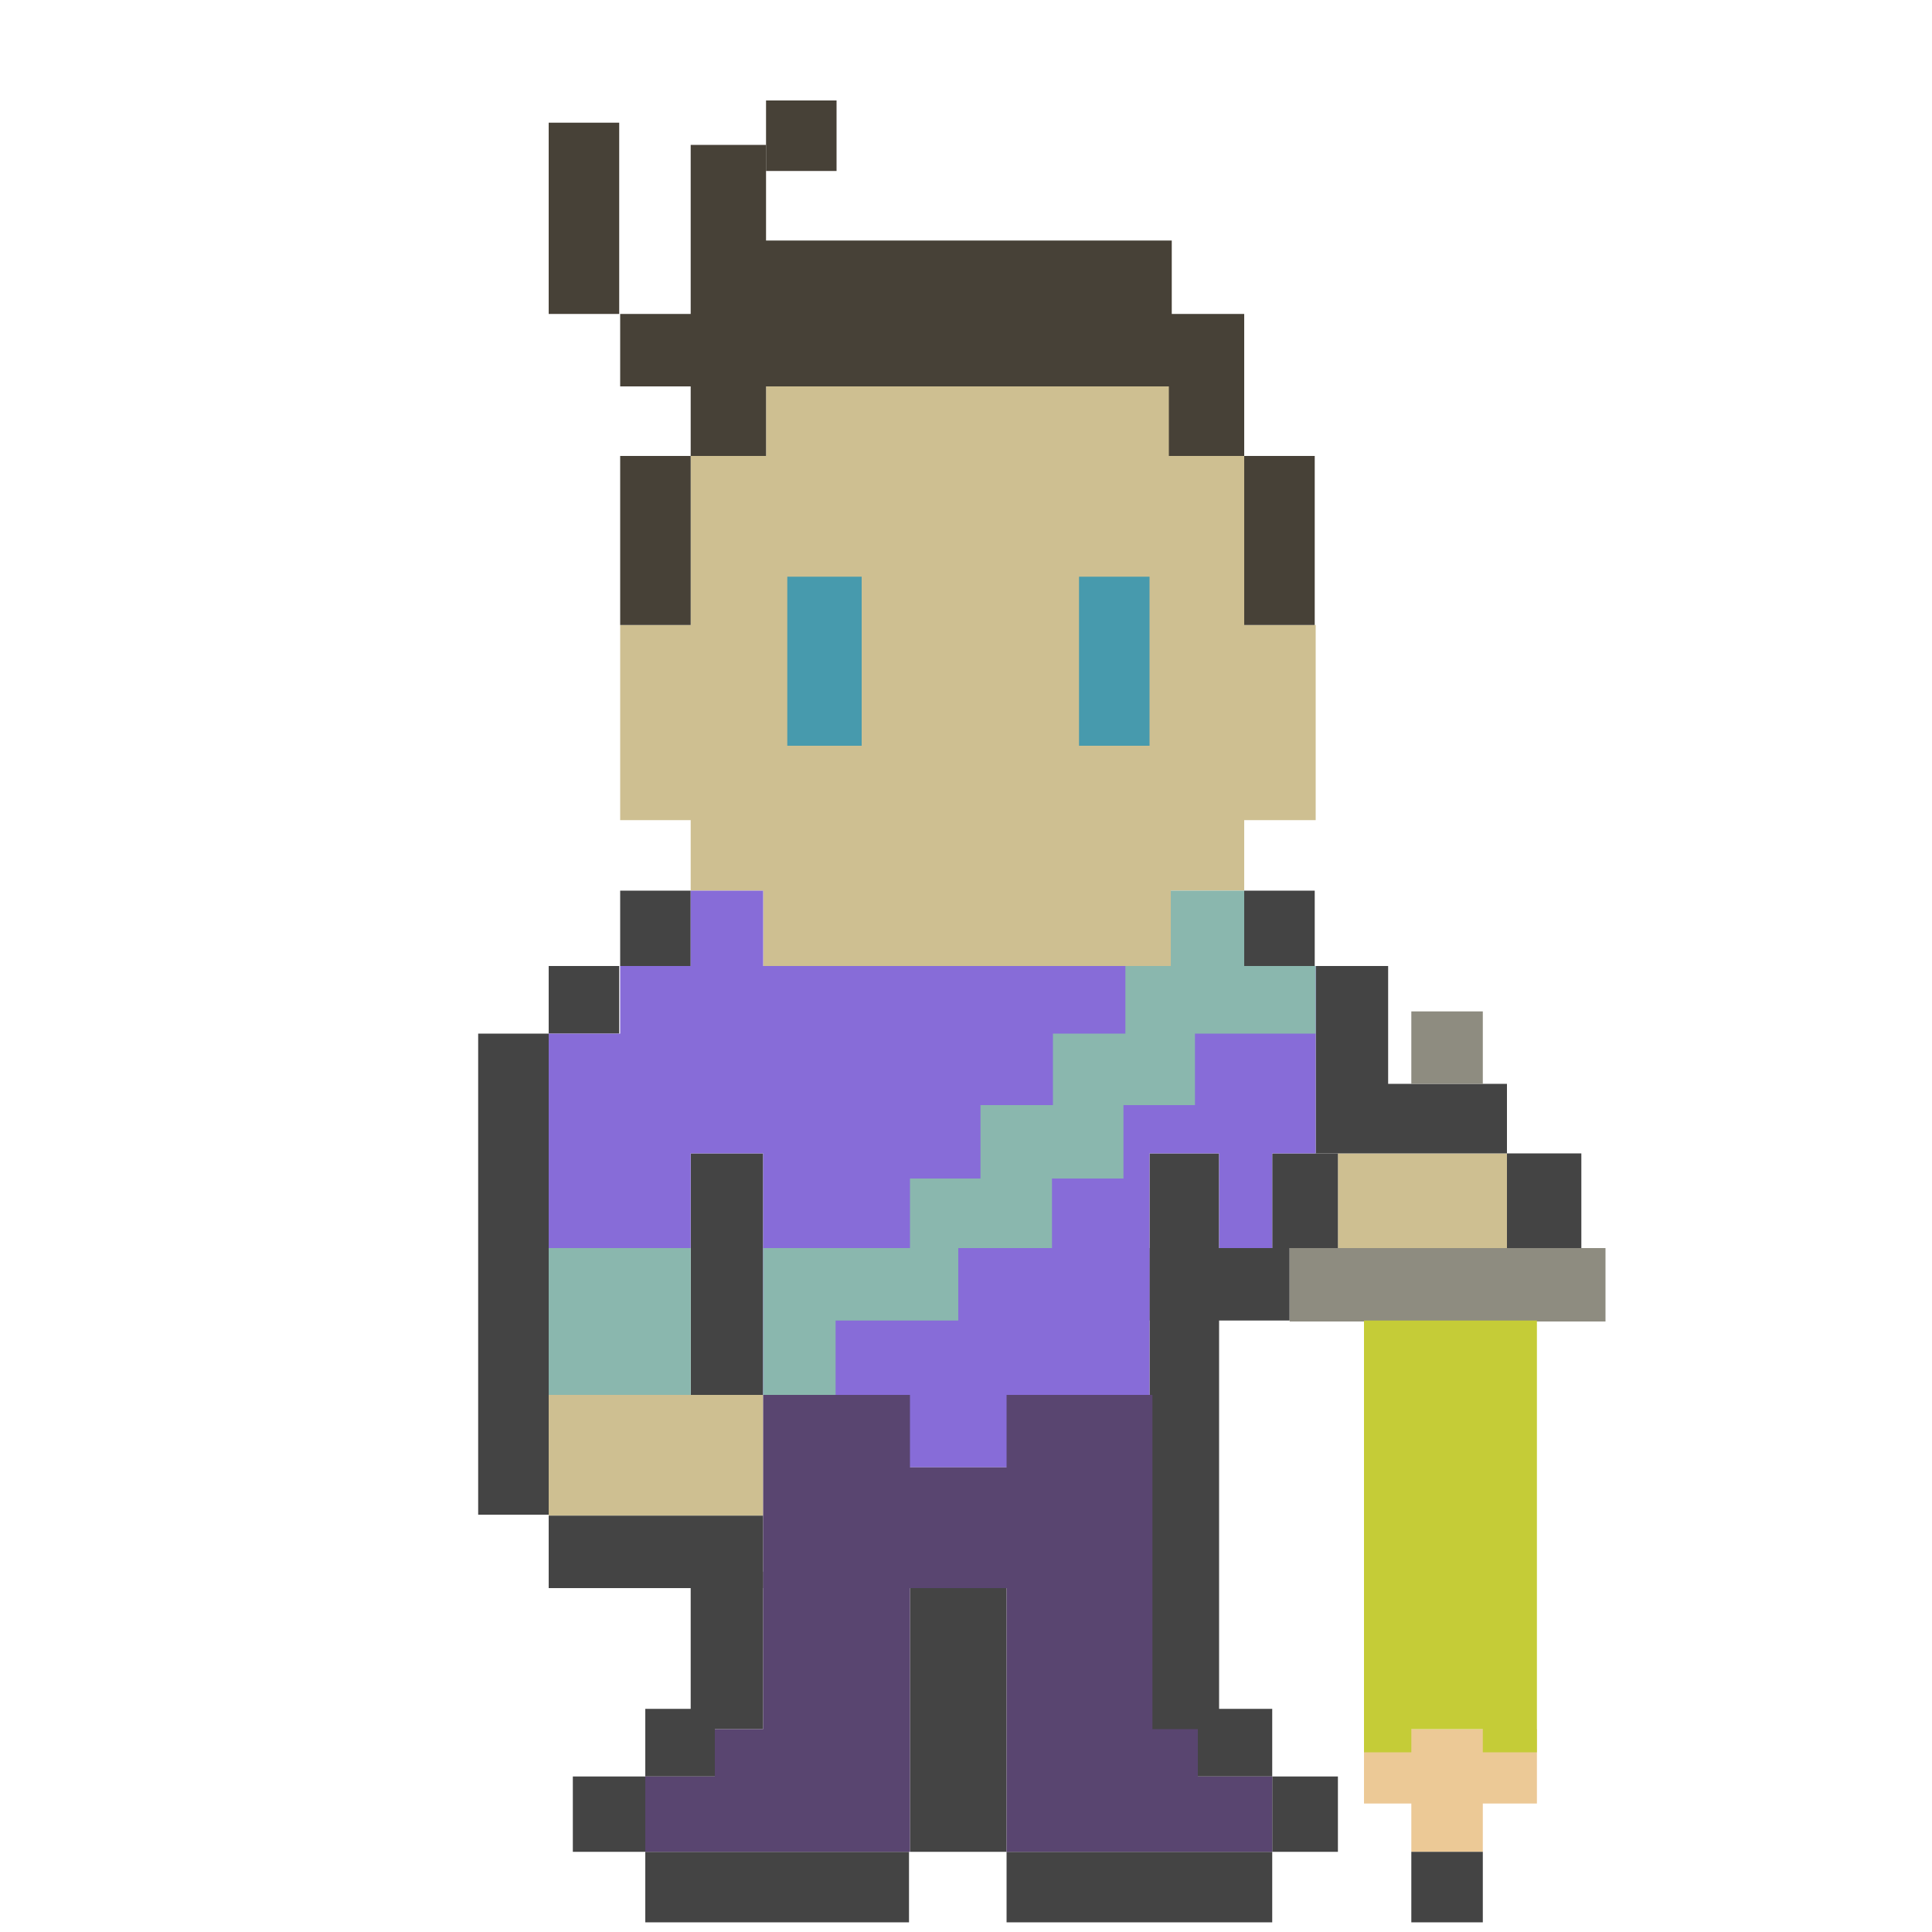
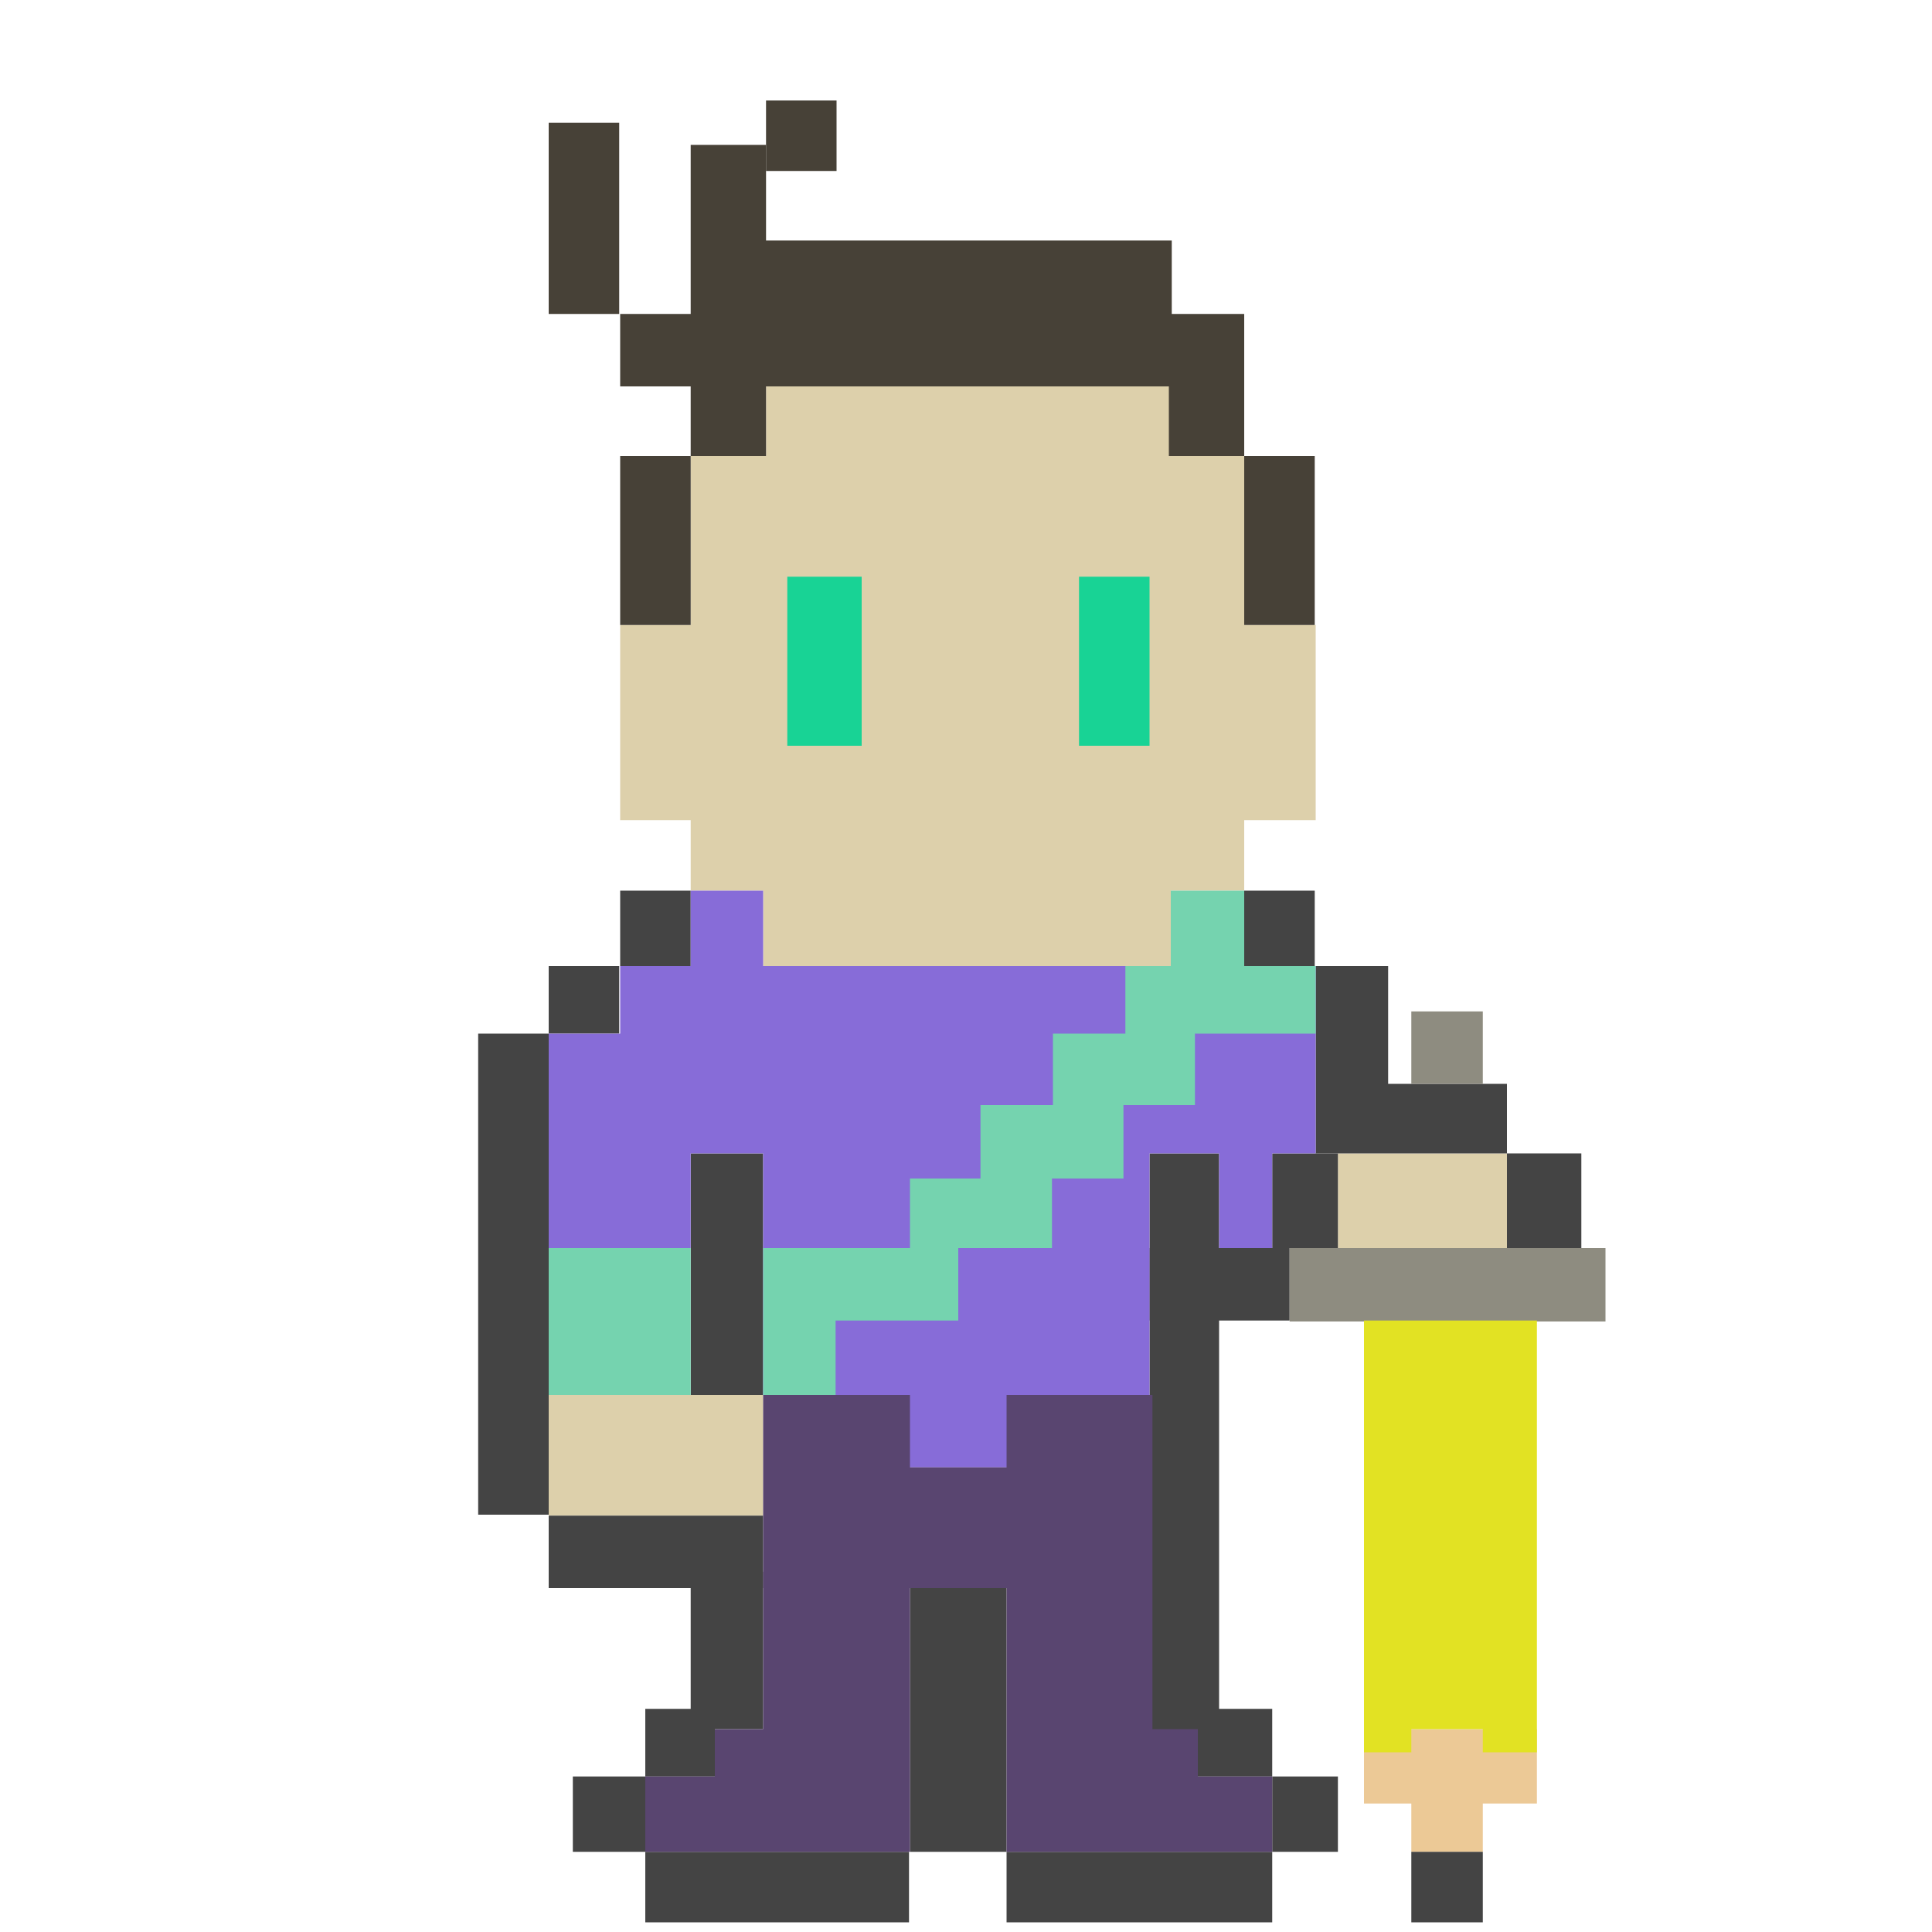
<svg xmlns="http://www.w3.org/2000/svg" version="1.1" width="200" height="200" x="0px" y="0px" viewBox="0 0 200 200" enable-background="new 0 0 200 200" xml:space="preserve">
  <g id="fighter.stand">
    <g>
-       <polygon fill="#CEBF91" points="128.8,47.2 121.2,47.2 121.2,40 79.3,40 79.3,47.2 71.5,47.2 71.5,64.7 64.2,64.7 64.2,84.9    71.5,84.9 71.5,92.2 79,92.2 79,100.1 80.3,100.1 80.3,100 121.2,100 121.2,92.2 128.8,92.2 128.8,84.9 136.2,84.9 136.2,64.7    128.8,64.7   " />
-       <rect x="138.5" y="119.4" fill="#CEBF91" width="17.5" height="9.8" />
-       <rect x="56.8" y="144.4" fill="#CEBF91" width="22.2" height="12.5" />
-     </g>
-     <g>
-       <rect x="111.7" y="59.7" fill="#479AAD" width="7.3" height="17.5" />
-       <rect x="81.5" y="59.7" fill="#479AAD" width="7.7" height="17.5" />
-     </g>
-     <g>
-       <rect x="128.8" y="92.2" fill="#444444" width="7.3" height="7.8" />
-       <polygon fill="#444444" points="143.7,112.2 143.7,100 136.2,100 136.2,119.4 140.8,119.4 143.7,119.4 156,119.4 156,112.2   " />
-       <rect x="156" y="119.4" fill="#444444" width="7.7" height="9.8" />
-       <rect x="131.7" y="119.4" fill="#444444" width="6.8" height="9.8" />
-       <rect x="119" y="129.2" fill="#444444" width="14.5" height="7.5" />
-       <rect x="119" y="119.4" fill="#444444" width="7.2" height="59.7" />
-       <rect x="124" y="176.9" fill="#444444" width="7.7" height="7" />
-       <rect x="131.7" y="183.9" fill="#444444" width="6.8" height="7.8" />
-       <rect x="104.2" y="191.7" fill="#444444" width="27.5" height="7.3" />
-       <rect x="94.2" y="164.4" fill="#444444" width="10" height="27.3" />
-       <rect x="66.8" y="191.7" fill="#444444" width="27.3" height="7.3" />
-       <rect x="64.2" y="92.2" fill="#444444" width="7.3" height="7.8" />
-       <rect x="56.8" y="100" fill="#444444" width="7.3" height="7" />
-       <rect x="49.5" y="107" fill="#444444" width="7.3" height="49.8" />
-       <rect x="71.5" y="119.4" fill="#444444" width="7.5" height="25" />
-       <rect x="56.8" y="156.9" fill="#444444" width="22.2" height="7.5" />
-       <rect x="71.5" y="162.7" fill="#444444" width="7.5" height="16.3" />
-       <rect x="66.8" y="176.9" fill="#444444" width="7.2" height="7" />
-       <rect x="59.3" y="183.9" fill="#444444" width="7.5" height="7.8" />
-     </g>
-     <polygon fill="#876CD8" points="79,100 79,92.2 71.5,92.2 71.5,100 64.2,100 64.2,107 56.8,107 56.8,129.2 71.5,129.2 71.5,119.4   79,119.4 79,144.4 89.2,144.4 89.2,151.9 109,151.9 109,144.4 119,144.4 119,119.4 126.2,119.4 126.2,129.2 131.7,129.2   131.7,119.4 136.2,119.4 136.2,100  " />
-     <g>
-       <polygon fill="#8AB7AE" points="128.8,100 128.8,92.2 121.2,92.2 121.2,100 116.5,100 116.5,107 109,107 109,114.4 101.5,114.4    101.5,122 94.2,122 94.2,129.2 79,129.2 79,136.7 79,144.4 86.5,144.4 86.5,136.7 99.2,136.7 99.2,129.2 108.9,129.2 108.9,122    116.3,122 116.3,114.4 123.7,114.4 123.7,107 128.8,107 136.2,107 136.2,100   " />
-       <rect x="56.8" y="129.2" fill="#8AB7AE" width="14.7" height="15.2" />
-     </g>
-     <g>
-       <rect x="146.1" y="104.7" fill="#8E8C80" width="7.4" height="7.5" />
-       <rect x="133.5" y="129.2" fill="#8E8C80" width="32.7" height="7.6" />
-     </g>
-     <polygon fill="#ECC996" points="141.2,179 141.2,186.7 146.1,186.7 146.1,191.7 153.5,191.7 153.5,186.7 159.1,186.7 159.1,179   " />
-     <polygon fill="#594570" points="124,183.9 124,179 119.3,179 119.3,144.4 104.2,144.4 104.2,151.9 94.2,151.9 94.2,144.4 79,144.4   79,179 74,179 74,183.9 66.8,183.9 66.8,191.7 74,191.7 79,191.7 81.2,191.7 94.2,191.7 94.2,164.4 104.2,164.4 104.2,191.7   119,191.7 119.3,191.7 121.5,191.7 124,191.7 131.7,191.7 131.7,183.9  " />
-     <polygon fill="#C5CC37" points="141.2,136.7 141.2,179 141.2,181.4 146.1,181.4 146.1,179 153.5,179 153.5,181.4 159.1,181.4   159.1,179 159.1,136.7  " />
-     <rect x="146.1" y="191.7" fill="#444444" width="7.4" height="7.3" />
-     <g>
-       <rect x="56.8" y="12.7" fill="#474137" width="7.3" height="19.8" />
-       <rect x="79.3" y="10.4" fill="#474137" width="7.3" height="7.3" />
-       <rect x="64.2" y="47.2" fill="#474137" width="7.3" height="17.5" />
-       <polygon fill="#474137" points="121.3,24.9 79.3,24.9 79.3,15 71.5,15 71.5,32.5 64.2,32.5 64.2,40 71.5,40 71.5,47.2 79.3,47.2    79.3,40 121,40 121,47.2 121.3,47.2 124.3,47.2 128.8,47.2 128.8,40 128.8,32.5 121.3,32.5   " />
-       <rect x="128.8" y="47.2" fill="#474137" width="7.3" height="17.5" />
+       <g>
+         <polygon fill="#DDD0AB" points="128.8,47.2 121.2,47.2 121.2,40 79.3,40 79.3,47.2 71.5,47.2 71.5,64.7 64.2,64.7 64.2,84.9     71.5,84.9 71.5,92.2 79,92.2 79,100.1 80.3,100.1 80.3,100 121.2,100 121.2,92.2 128.8,92.2 128.8,84.9 136.2,84.9 136.2,64.7     128.8,64.7    " />
+         <rect x="138.5" y="119.4" fill="#DDD0AB" width="17.5" height="9.8" />
+         <rect x="56.8" y="144.4" fill="#DDD0AB" width="22.2" height="12.5" />
+       </g>
+       <g>
+         <rect x="111.7" y="59.7" fill="#18D395" width="7.3" height="17.5" />
+         <rect x="81.5" y="59.7" fill="#18D395" width="7.7" height="17.5" />
+       </g>
+       <g>
+         <rect x="128.8" y="92.2" fill="#444444" width="7.3" height="7.8" />
+         <polygon fill="#444444" points="143.7,112.2 143.7,100 136.2,100 136.2,119.4 140.8,119.4 143.7,119.4 156,119.4 156,112.2     " />
+         <rect x="156" y="119.4" fill="#444444" width="7.7" height="9.8" />
+         <rect x="131.7" y="119.4" fill="#444444" width="6.8" height="9.8" />
+         <rect x="119" y="129.2" fill="#444444" width="14.5" height="7.5" />
+         <rect x="119" y="119.4" fill="#444444" width="7.2" height="59.7" />
+         <rect x="124" y="176.9" fill="#444444" width="7.7" height="7" />
+         <rect x="131.7" y="183.9" fill="#444444" width="6.8" height="7.8" />
+         <rect x="104.2" y="191.7" fill="#444444" width="27.5" height="7.3" />
+         <rect x="94.2" y="164.4" fill="#444444" width="10" height="27.3" />
+         <rect x="66.8" y="191.7" fill="#444444" width="27.3" height="7.3" />
+         <rect x="64.2" y="92.2" fill="#444444" width="7.3" height="7.8" />
+         <rect x="56.8" y="100" fill="#444444" width="7.3" height="7" />
+         <rect x="49.5" y="107" fill="#444444" width="7.3" height="49.8" />
+         <rect x="71.5" y="119.4" fill="#444444" width="7.5" height="25" />
+         <rect x="56.8" y="156.9" fill="#444444" width="22.2" height="7.5" />
+         <rect x="71.5" y="162.7" fill="#444444" width="7.5" height="16.3" />
+         <rect x="66.8" y="176.9" fill="#444444" width="7.2" height="7" />
+         <rect x="59.3" y="183.9" fill="#444444" width="7.5" height="7.8" />
+       </g>
+       <polygon fill="#876CD8" points="79,100 79,92.2 71.5,92.2 71.5,100 64.2,100 64.2,107 56.8,107 56.8,129.2 71.5,129.2 71.5,119.4    79,119.4 79,144.4 89.2,144.4 89.2,151.9 109,151.9 109,144.4 119,144.4 119,119.4 126.2,119.4 126.2,129.2 131.7,129.2    131.7,119.4 136.2,119.4 136.2,100   " />
+       <g>
+         <polygon fill="#75D3AF" points="128.8,100 128.8,92.2 121.2,92.2 121.2,100 116.5,100 116.5,107 109,107 109,114.4 101.5,114.4     101.5,122 94.2,122 94.2,129.2 79,129.2 79,136.7 79,144.4 86.5,144.4 86.5,136.7 99.2,136.7 99.2,129.2 108.9,129.2 108.9,122     116.3,122 116.3,114.4 123.7,114.4 123.7,107 128.8,107 136.2,107 136.2,100    " />
+         <rect x="56.8" y="129.2" fill="#75D3AF" width="14.7" height="15.2" />
+       </g>
+       <g>
+         <rect x="146.1" y="104.7" fill="#8E8C80" width="7.4" height="7.5" />
+         <rect x="133.5" y="129.2" fill="#8E8C80" width="32.7" height="7.6" />
+       </g>
+       <polygon fill="#ECC996" points="141.2,179 141.2,186.7 146.1,186.7 146.1,191.7 153.5,191.7 153.5,186.7 159.1,186.7 159.1,179    " />
+       <polygon fill="#594570" points="124,183.9 124,179 119.3,179 119.3,144.4 104.2,144.4 104.2,151.9 94.2,151.9 94.2,144.4    79,144.4 79,179 74,179 74,183.9 66.8,183.9 66.8,191.7 74,191.7 79,191.7 81.2,191.7 94.2,191.7 94.2,164.4 104.2,164.4    104.2,191.7 119,191.7 119.3,191.7 121.5,191.7 124,191.7 131.7,191.7 131.7,183.9   " />
+       <polygon fill="#E2E223" points="141.2,136.7 141.2,179 141.2,181.4 146.1,181.4 146.1,179 153.5,179 153.5,181.4 159.1,181.4    159.1,179 159.1,136.7   " />
+       <rect x="146.1" y="191.7" fill="#444444" width="7.4" height="7.3" />
+       <g>
+         <rect x="56.8" y="12.7" fill="#474137" width="7.3" height="19.8" />
+         <rect x="79.3" y="10.4" fill="#474137" width="7.3" height="7.3" />
+         <rect x="64.2" y="47.2" fill="#474137" width="7.3" height="17.5" />
+         <polygon fill="#474137" points="121.3,24.9 79.3,24.9 79.3,15 71.5,15 71.5,32.5 64.2,32.5 64.2,40 71.5,40 71.5,47.2 79.3,47.2     79.3,40 121,40 121,47.2 121.3,47.2 124.3,47.2 128.8,47.2 128.8,40 128.8,32.5 121.3,32.5    " />
+         <rect x="128.8" y="47.2" fill="#474137" width="7.3" height="17.5" />
+       </g>
    </g>
  </g>
</svg>
